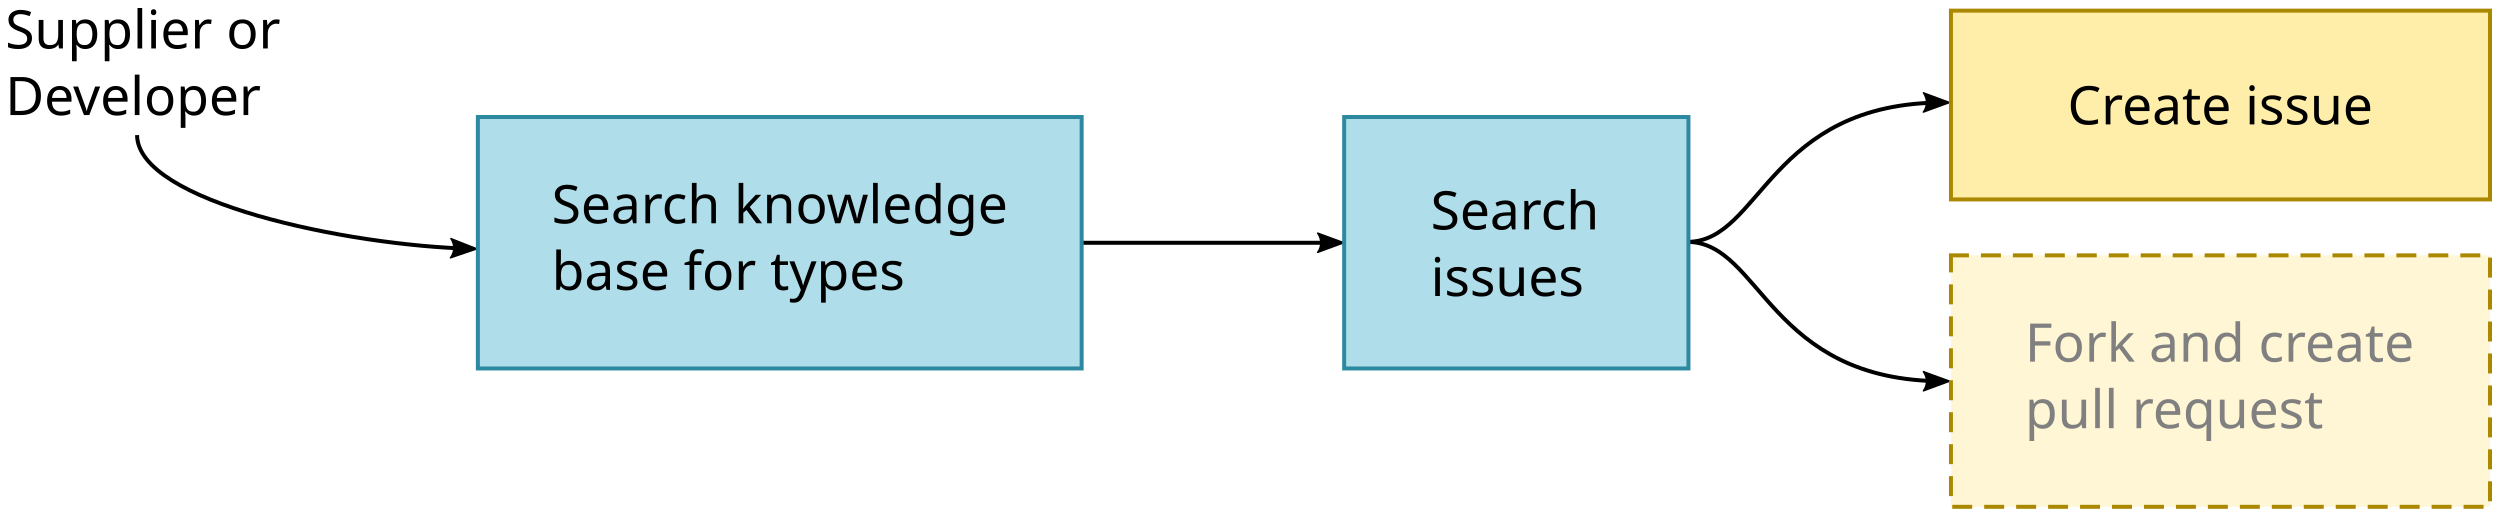
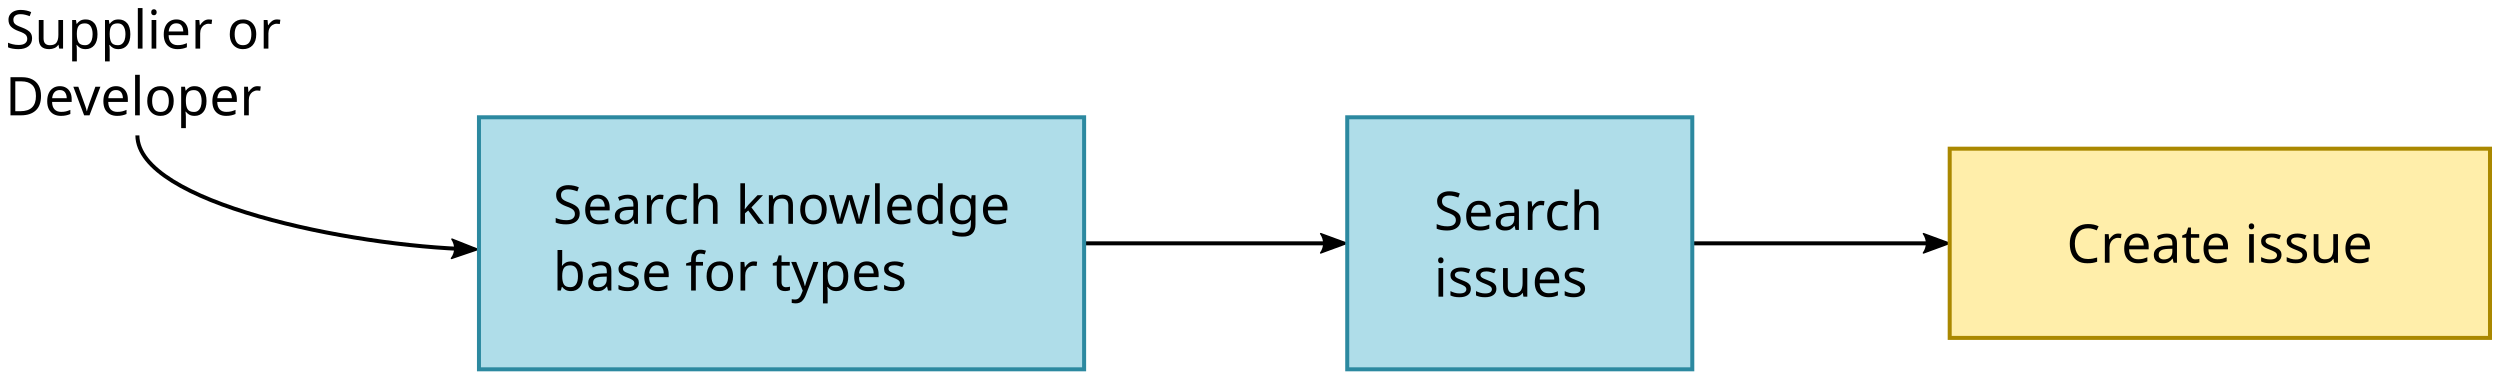
- <svg xmlns="http://www.w3.org/2000/svg" width="625.798" height="129.363" viewBox="0 0 625.798 129.363" version="1.1" id="svg5">
+ <svg xmlns="http://www.w3.org/2000/svg" width="624.371" height="94.734" viewBox="0 0 624.371 94.734" version="1.1" id="svg5">
  <defs id="defs2">
    <marker style="overflow:visible" id="Arrow2Mend" refX="0" refY="0" orient="auto">
      <path transform="scale(-0.6)" d="M 8.719,4.034 -2.207,0.016 8.719,-4.002 c -1.745,2.372 -1.735,5.617 -6e-7,8.035 z" style="fill:context-stroke;fill-rule:evenodd;stroke:context-stroke;stroke-width:0.625;stroke-linejoin:round" id="path26677" />
    </marker>
    <marker style="overflow:visible" id="Arrow2Mend-2" refX="0" refY="0" orient="auto">
      <path transform="scale(-0.6)" d="M 8.719,4.034 -2.207,0.016 8.719,-4.002 c -1.745,2.372 -1.735,5.617 -6e-7,8.035 z" style="fill:context-stroke;fill-rule:evenodd;stroke:context-stroke;stroke-width:0.625;stroke-linejoin:round" id="path26677-2" />
    </marker>
+     <marker style="overflow:visible" id="Arrow2Mend-3" refX="0" refY="0" orient="auto">
+       <path transform="scale(-0.6)" d="M 8.719,4.034 -2.207,0.016 8.719,-4.002 c -1.745,2.372 -1.735,5.617 -6e-7,8.035 z" style="fill:context-stroke;fill-rule:evenodd;stroke:context-stroke;stroke-width:0.625;stroke-linejoin:round" id="path26677-6" />
+     </marker>
  </defs>
  <g id="layer1" transform="translate(-287.2064,-220.1792)">
    <path style="fill:none;stroke:#000000;stroke-width:1px;stroke-linecap:butt;stroke-linejoin:miter;stroke-opacity:1;marker-end:url(#Arrow2Mend)" d="m 321.518,253.998 c 0.123,16.724 52.756,27.681 83.732,28.453" id="path26568" />
    <path style="fill:none;stroke:#000000;stroke-width:1px;stroke-linecap:butt;stroke-linejoin:miter;stroke-opacity:1;marker-end:url(#Arrow2Mend)" d="m 557.968,280.951 h 64.309" id="path27088" />
-     <path style="fill:none;stroke:#000000;stroke-width:1px;stroke-linecap:butt;stroke-linejoin:miter;stroke-opacity:1;marker-end:url(#Arrow2Mend)" d="m 709.633,280.727 c 18.412,-0.053 20.198,-34.998 64.267,-34.878" id="path27416" />
-     <path style="fill:none;stroke:#000000;stroke-width:1px;stroke-linecap:butt;stroke-linejoin:miter;stroke-opacity:1;marker-end:url(#Arrow2Mend-2)" d="m 709.633,280.727 c 18.412,0.053 20.198,34.998 64.267,34.878" id="path27416-8" />
+     <path style="fill:none;stroke:#000000;stroke-width:1px;stroke-linecap:butt;stroke-linejoin:miter;stroke-opacity:1;marker-end:url(#Arrow2Mend-3)" d="m 708.507,280.951 h 64.309" id="path27088-7" />
    <text xml:space="preserve" style="font-size:13.333px;line-height:1.25;font-family:'Noto Sans';-inkscape-font-specification:'Noto Sans'" x="288.526" y="232.312" id="text9890">
      <tspan id="tspan9888" x="288.526" y="232.312">Supplier or</tspan>
      <tspan x="288.526" y="248.979" id="tspan9892">Developer</tspan>
    </text>
    <g id="g26277" transform="translate(3.163086,-22.67095)">
      <rect style="fill:#afdde9;stroke:#2c89a0;stroke-linecap:square" id="rect25532" width="151.137" height="62.944" x="403.663" y="272.141" />
      <text xml:space="preserve" style="font-size:13.333px;line-height:1.25;font-family:'Noto Sans';-inkscape-font-specification:'Noto Sans'" x="422.139" y="298.746" id="text12866">
        <tspan id="tspan12864" x="422.139" y="298.746">Search knowledge</tspan>
        <tspan x="422.139" y="315.413" id="tspan12868">base for types</tspan>
      </text>
    </g>
    <g id="g26271" transform="translate(68.87488,-22.67095)">
      <rect style="fill:#afdde9;stroke:#2c89a0;stroke-width:1;stroke-linecap:square" id="rect25532-7" width="86.179" height="62.944" x="554.8" y="272.141" />
      <text xml:space="preserve" style="font-size:13.333px;line-height:1.25;font-family:'Noto Sans';-inkscape-font-specification:'Noto Sans'" x="576.45" y="300.279" id="text14984">
        <tspan id="tspan14982" x="576.45" y="300.279">Search </tspan>
        <tspan x="576.45" y="316.946" id="tspan14986">issues</tspan>
      </text>
    </g>
-     <g id="g26259" transform="translate(71.19312,26.42618)">
+     <g id="g26259" transform="translate(69.76659,60.89801)">
      <rect style="fill:#ffeeaa;stroke:#aa8800;stroke-width:1;stroke-linecap:square" id="rect25532-5-9" width="134.938" height="47.258" x="704.373" y="196.415" />
      <text xml:space="preserve" style="font-size:13.333px;line-height:1.25;font-family:'Noto Sans';-inkscape-font-specification:'Noto Sans'" x="733.555" y="224.89" id="text18818">
        <tspan x="733.555" y="224.89" id="tspan18820">Create issue</tspan>
      </text>
    </g>
-     <g id="g26265" transform="translate(71.19312,-27.84822)">
-       <rect style="fill:#fff6d5;stroke:#aa8800;stroke-width:1;stroke-linecap:square;stroke-miterlimit:4;stroke-dasharray:4, 4;stroke-dashoffset:0" id="rect25532-5" width="134.938" height="62.944" x="704.373" y="311.947" />
-       <text xml:space="preserve" style="font-size:13.333px;line-height:1.25;font-family:'Noto Sans';-inkscape-font-specification:'Noto Sans';fill:#808080" x="722.895" y="338.552" id="text21268">
-         <tspan x="722.895" y="338.552" id="tspan21270">Fork and create</tspan>
-         <tspan x="722.895" y="355.219" id="tspan24262">pull request</tspan>
-       </text>
-     </g>
  </g>
</svg>
